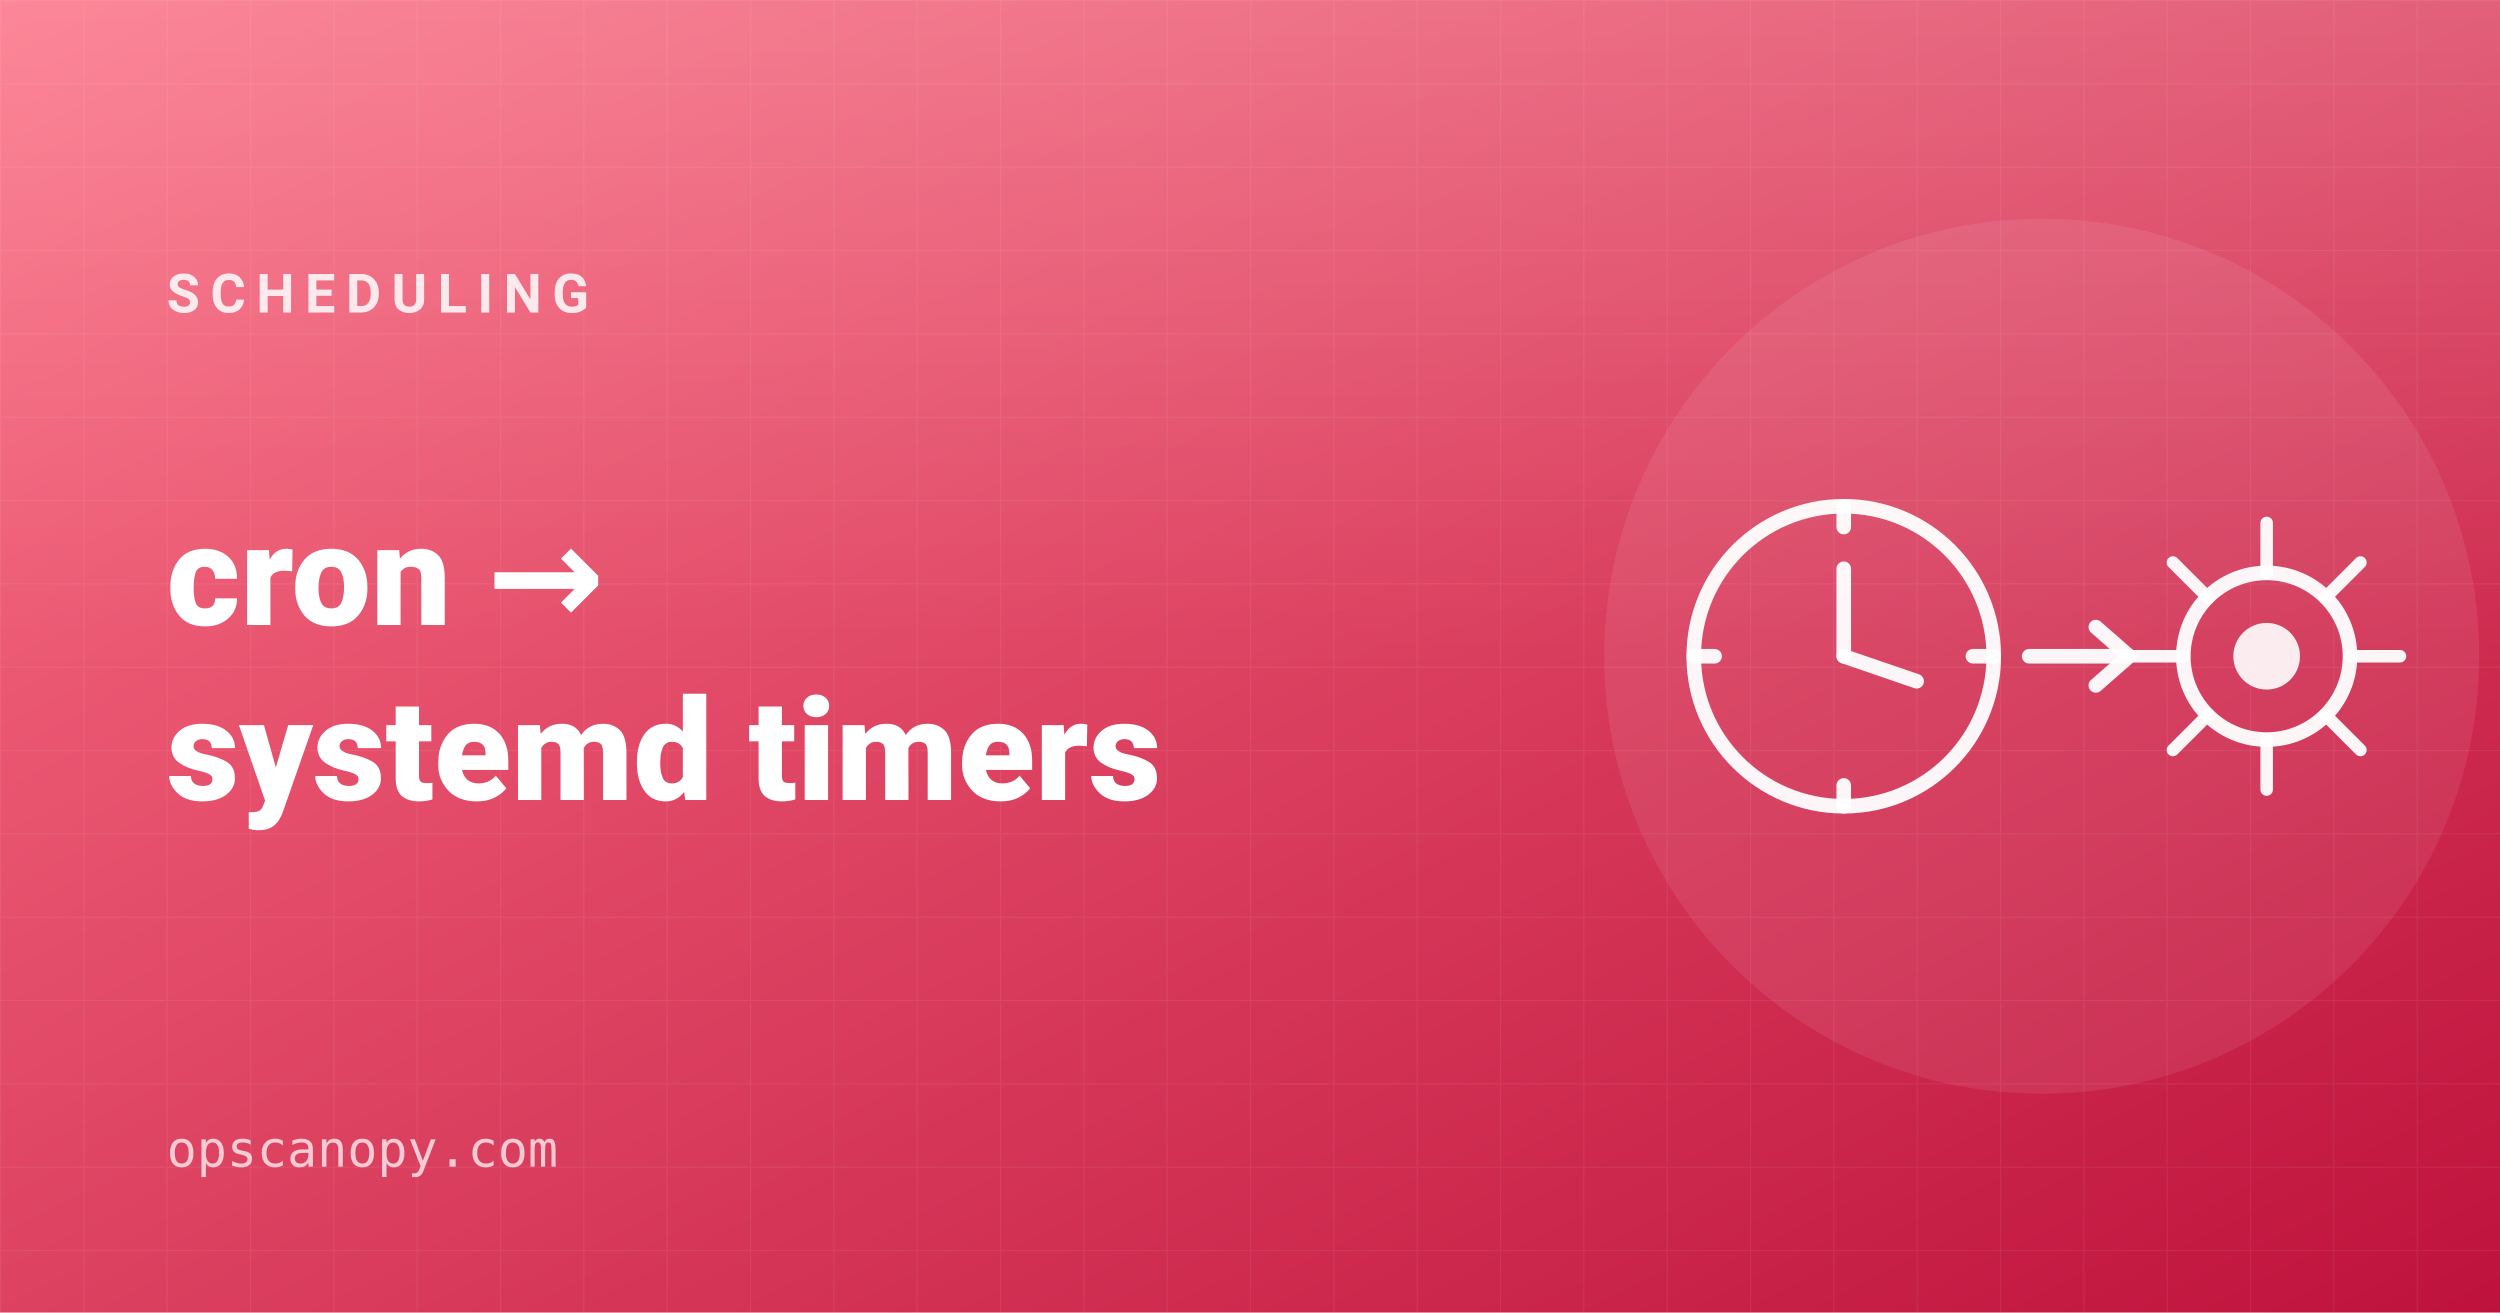
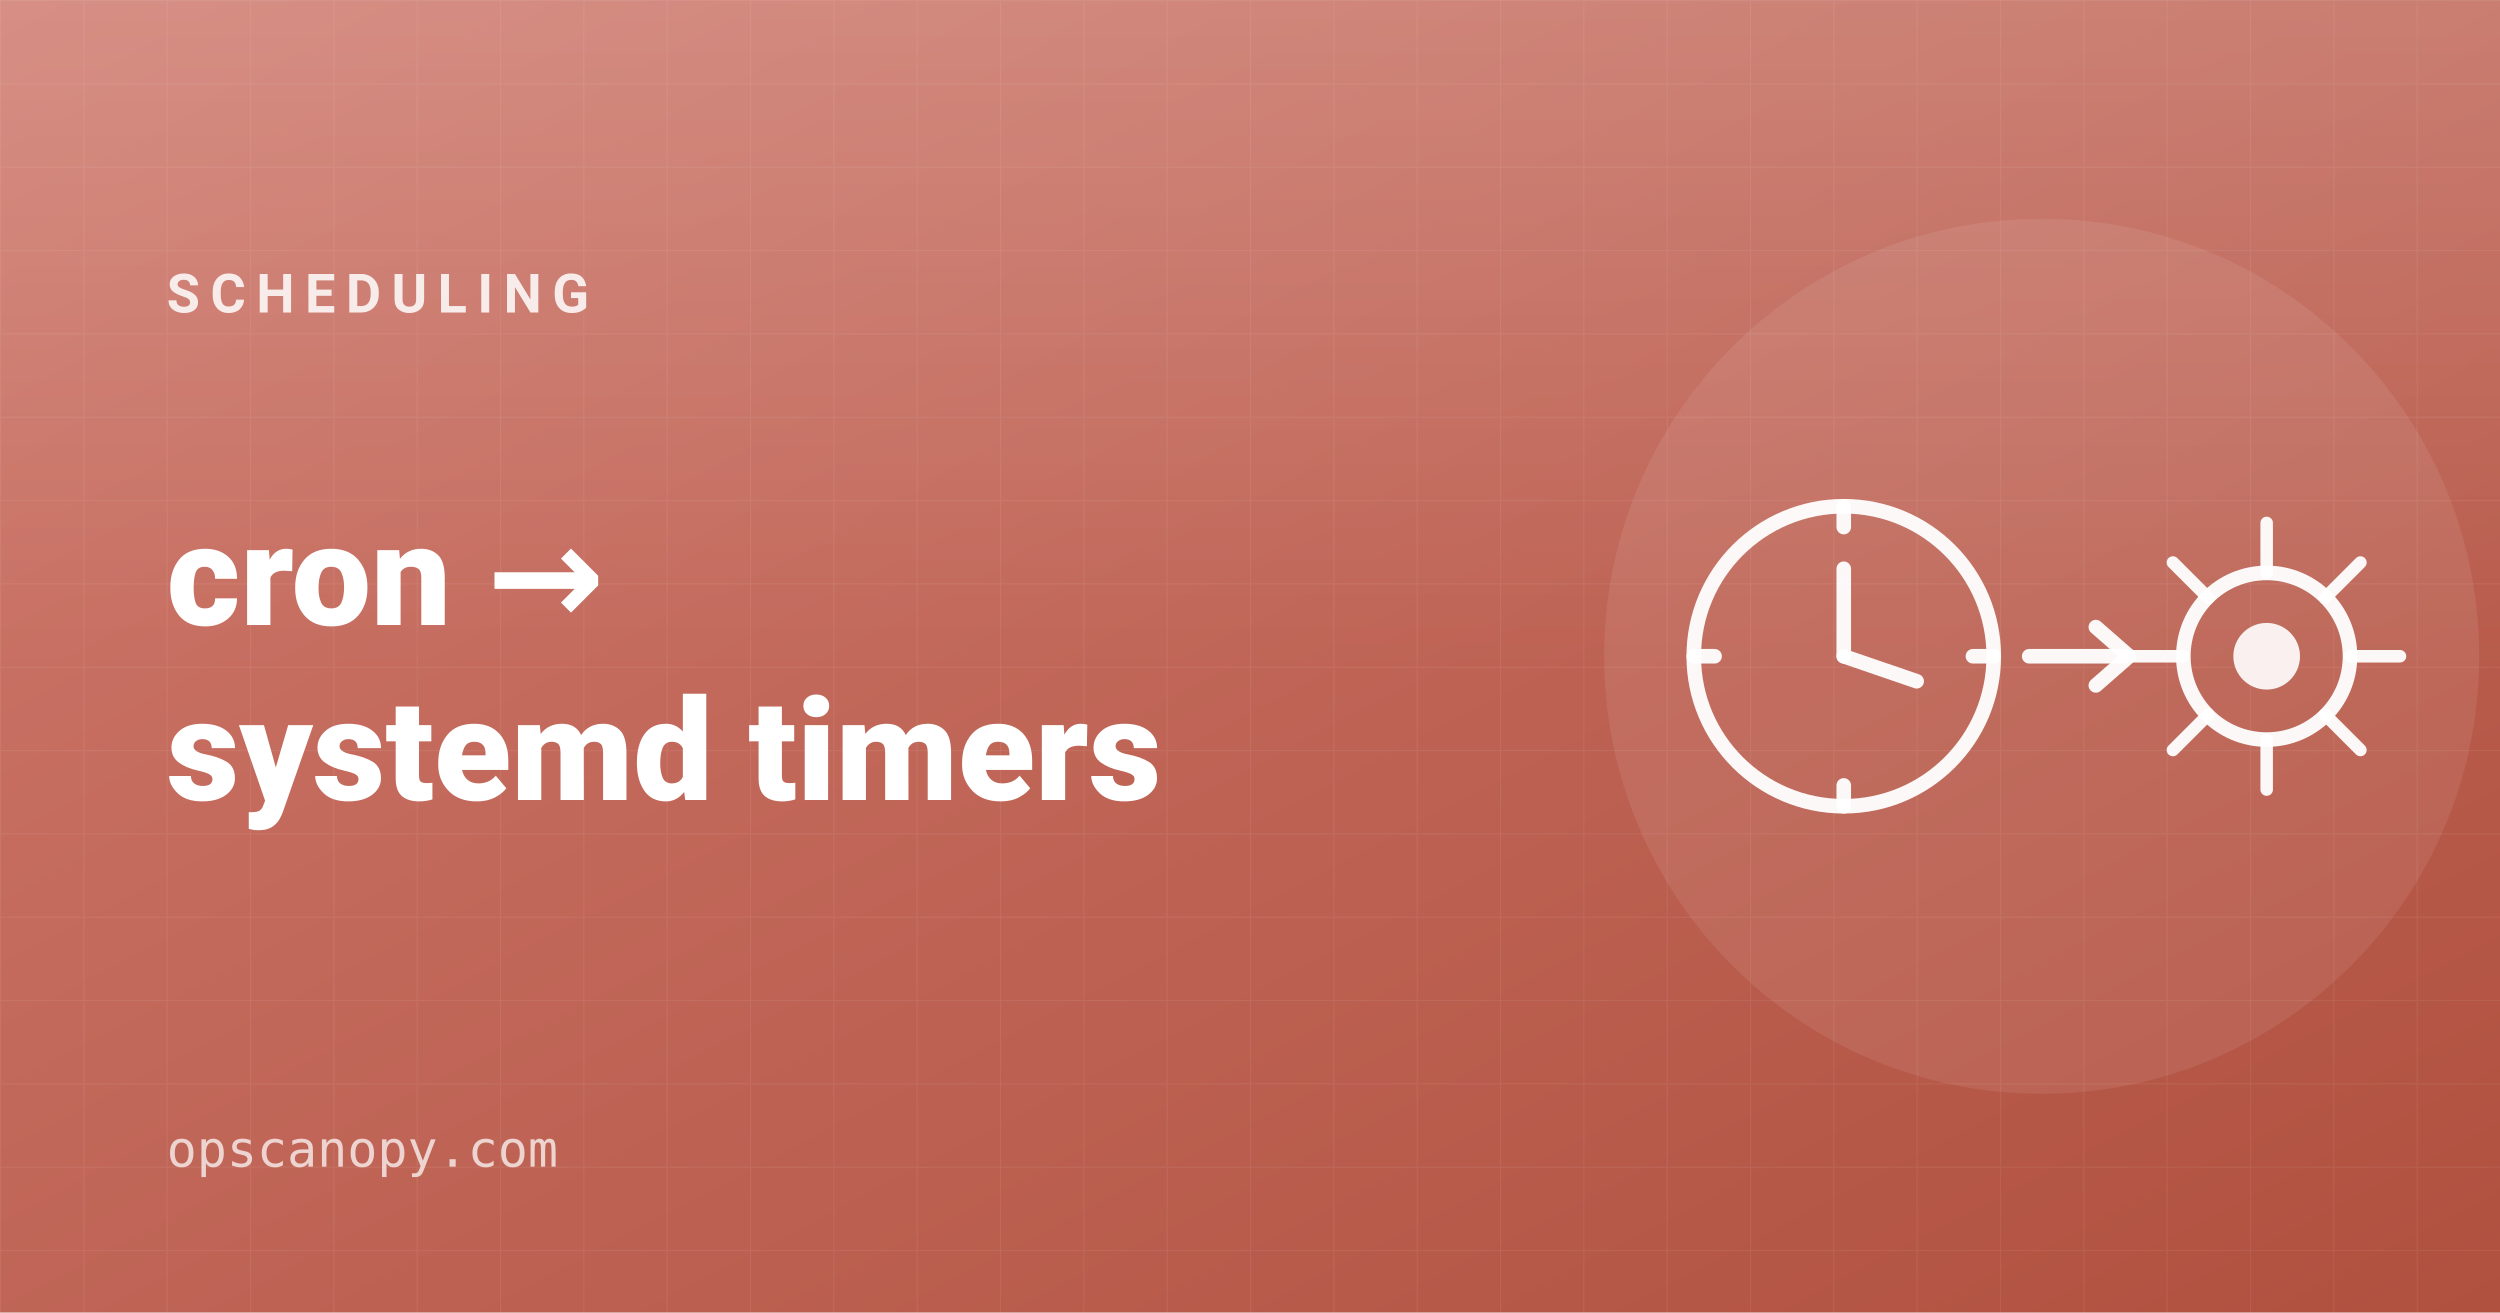
<svg xmlns="http://www.w3.org/2000/svg" viewBox="0 0 1200 630" role="img" aria-label="cron to systemd timers — OpsCanopy scheduling guide">
  <defs>
    <linearGradient id="bg" x1="0" y1="0" x2="1" y2="1">
-       <stop offset="0" stop-color="#fb7185" />
-       <stop offset="1" stop-color="#be123c" />
+       <stop offset="0" stop-color="#cf7a6e" />
+       <stop offset="1" stop-color="#b0503f" />
    </linearGradient>
    <linearGradient id="sheen" x1="0" y1="0" x2="0" y2="1">
      <stop offset="0" stop-color="#ffffff" stop-opacity="0.16" />
      <stop offset="1" stop-color="#ffffff" stop-opacity="0" />
    </linearGradient>
    <pattern id="grid" width="40" height="40" patternUnits="userSpaceOnUse">
      <path d="M40 0 H0 V40" fill="none" stroke="#ffffff" stroke-opacity="0.07" stroke-width="1" />
    </pattern>
  </defs>
  <rect width="1200" height="630" fill="url(#bg)" />
  <rect width="1200" height="630" fill="url(#grid)" />
  <rect width="1200" height="320" fill="url(#sheen)" />
  <circle cx="980" cy="315" r="210" fill="#ffffff" fill-opacity="0.08" />
  <text x="80" y="150" font-family="ui-sans-serif, system-ui, Segoe UI, Roboto, sans-serif" font-size="26" font-weight="700" letter-spacing="5" fill="#ffffff" fill-opacity="0.85">SCHEDULING</text>
  <text font-family="ui-sans-serif, system-ui, Segoe UI, Roboto, sans-serif" font-size="68" font-weight="800" fill="#ffffff">
    <tspan x="80" y="300">cron →</tspan>
    <tspan x="80" y="384">systemd timers</tspan>
  </text>
  <text x="80" y="560" font-family="ui-monospace, SFMono-Regular, Menlo, Consolas, monospace" font-size="24" fill="#ffffff" fill-opacity="0.72">opscanopy.com</text>
  <g transform="translate(980,315)" stroke="#ffffff" stroke-opacity="0.95" stroke-width="7" fill="none" stroke-linecap="round" stroke-linejoin="round">
    <circle cx="-95" cy="0" r="72" />
    <polyline points="-95,0 -95,-42" />
    <polyline points="-95,0 -60,12" />
    <line x1="-95" y1="-72" x2="-95" y2="-62" />
    <line x1="-95" y1="72" x2="-95" y2="62" />
    <line x1="-167" y1="0" x2="-157" y2="0" />
    <line x1="-23" y1="0" x2="-33" y2="0" />
    <line x1="-6" y1="0" x2="40" y2="0" />
    <polyline points="26,-14 42,0 26,14" />
    <circle cx="108" cy="0" r="40" />
    <circle cx="108" cy="0" r="16" fill="#ffffff" fill-opacity="0.9" stroke="none" />
    <g stroke-width="6">
      <line x1="108" y1="-40" x2="108" y2="-64" />
      <line x1="108" y1="40" x2="108" y2="64" />
      <line x1="68" y1="0" x2="44" y2="0" />
      <line x1="148" y1="0" x2="172" y2="0" />
      <line x1="80" y1="-28" x2="63" y2="-45" />
      <line x1="136" y1="28" x2="153" y2="45" />
      <line x1="80" y1="28" x2="63" y2="45" />
      <line x1="136" y1="-28" x2="153" y2="-45" />
    </g>
  </g>
</svg>
